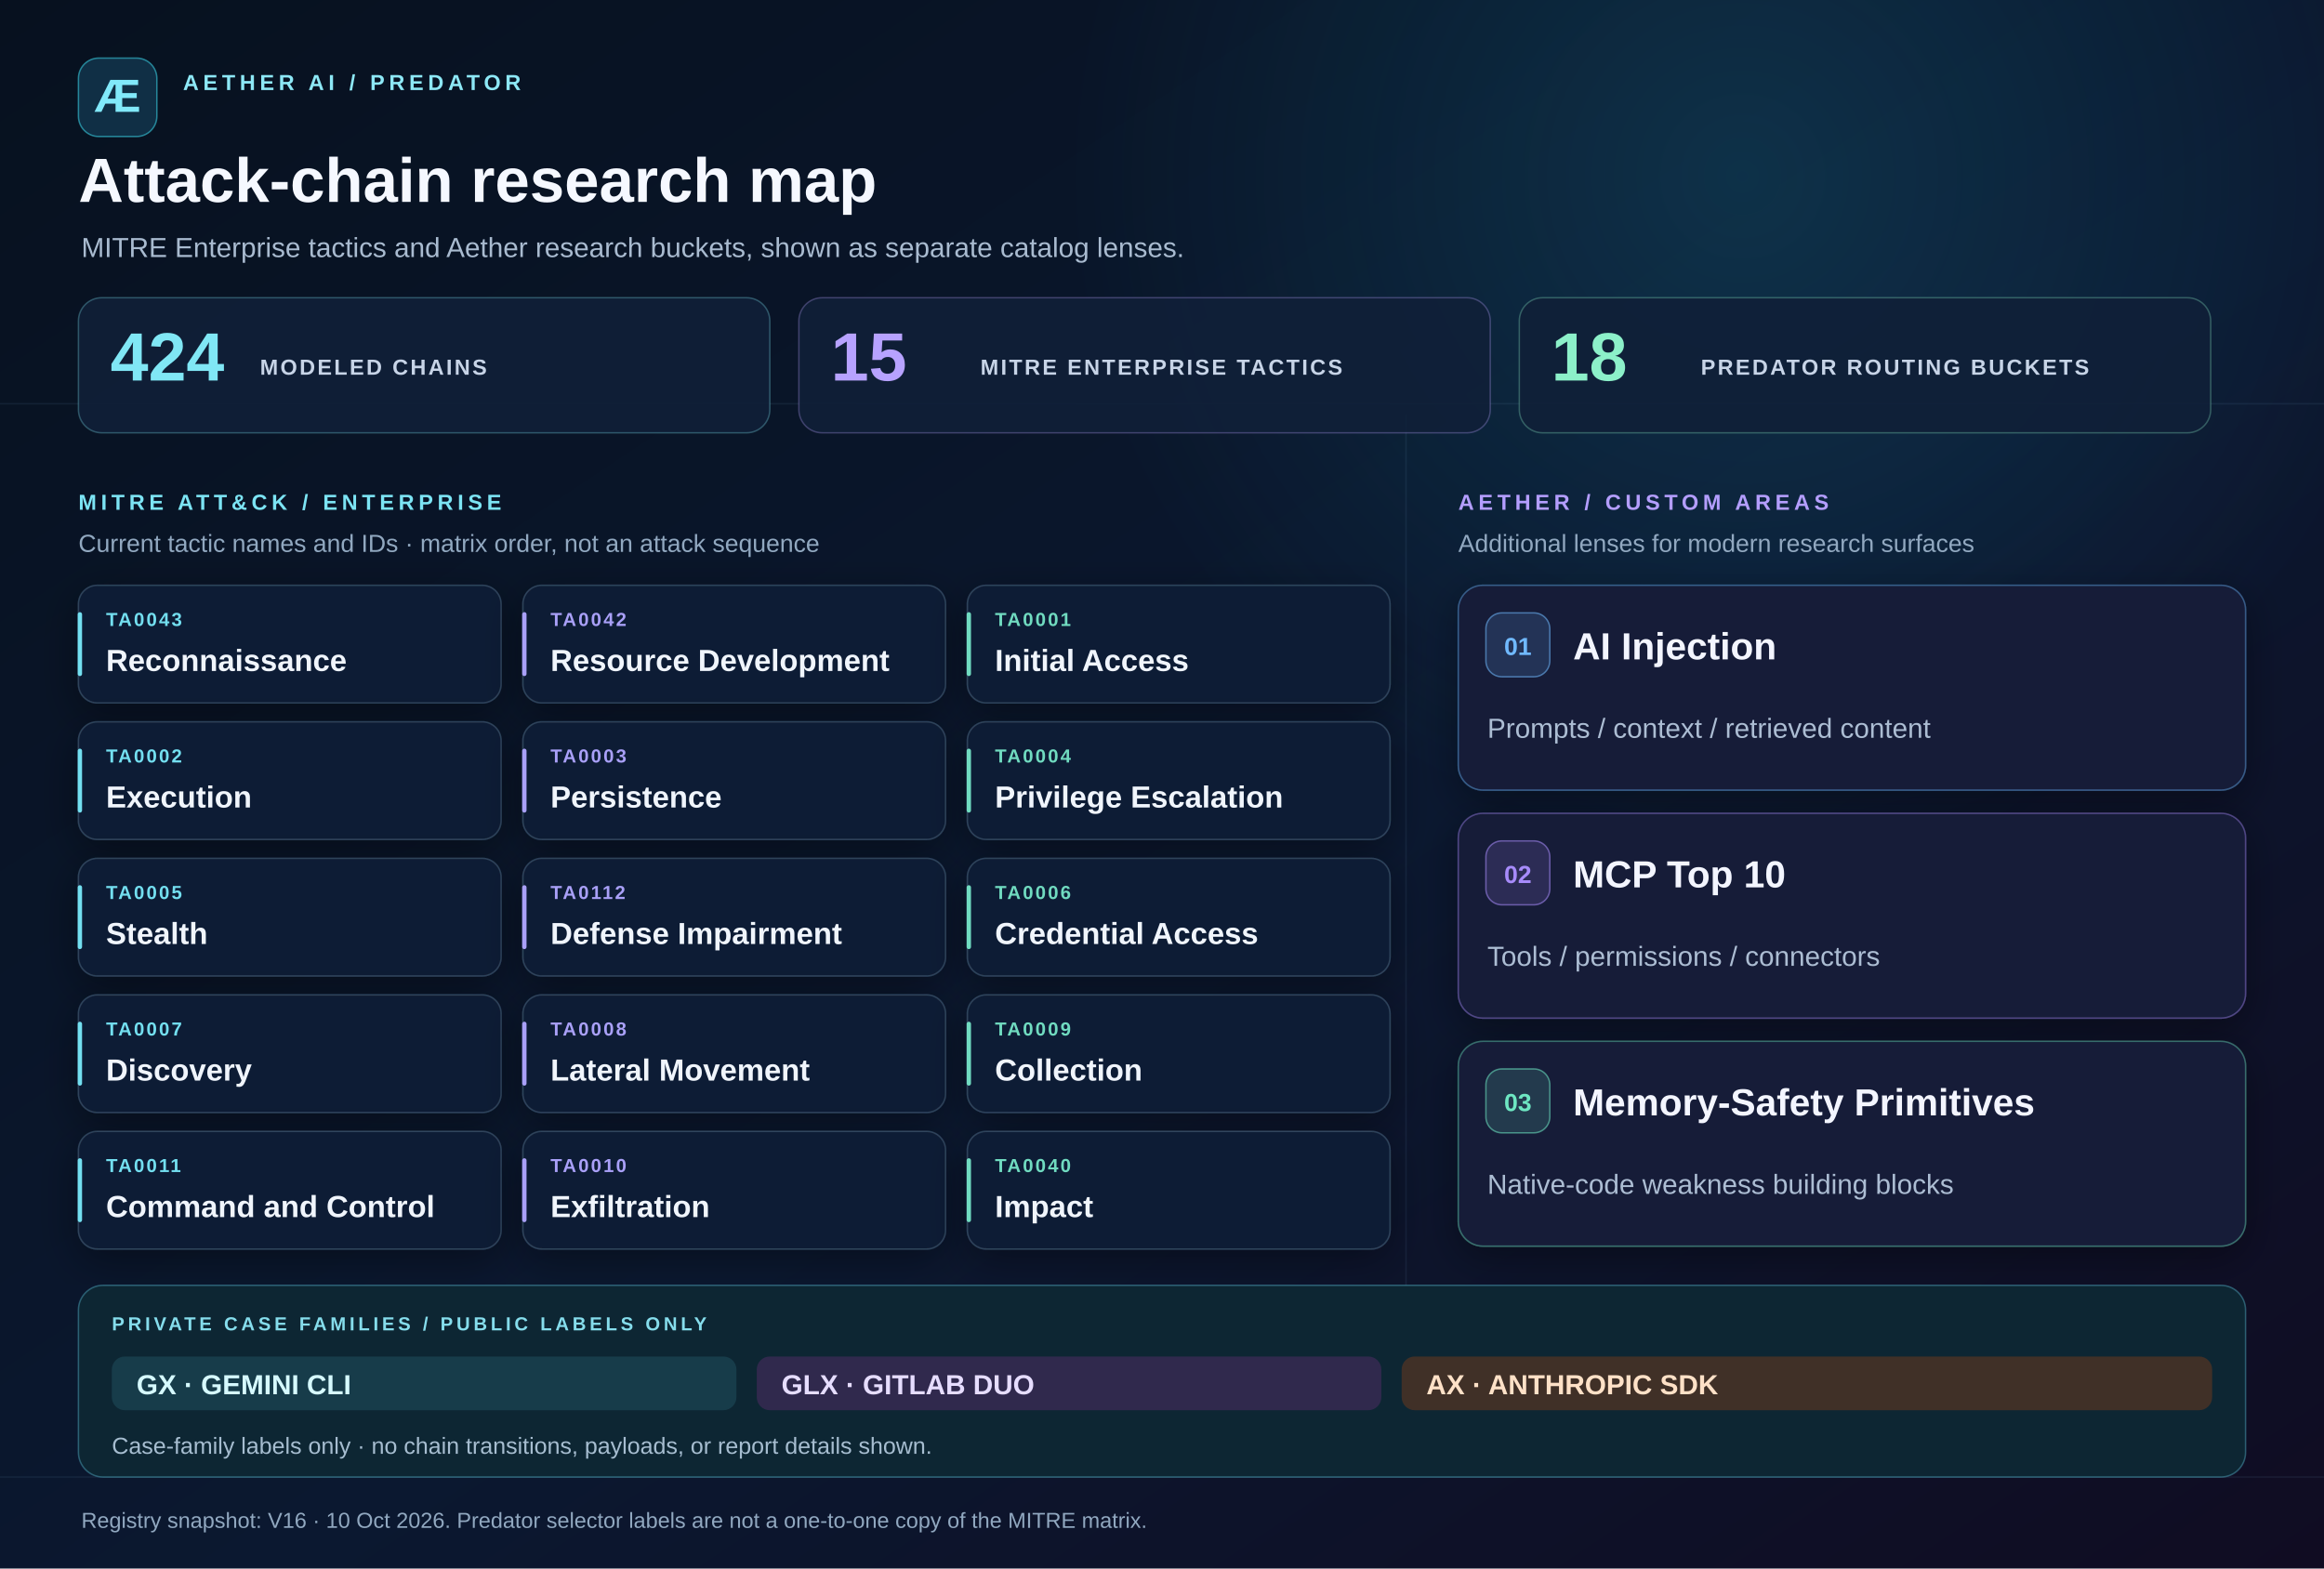
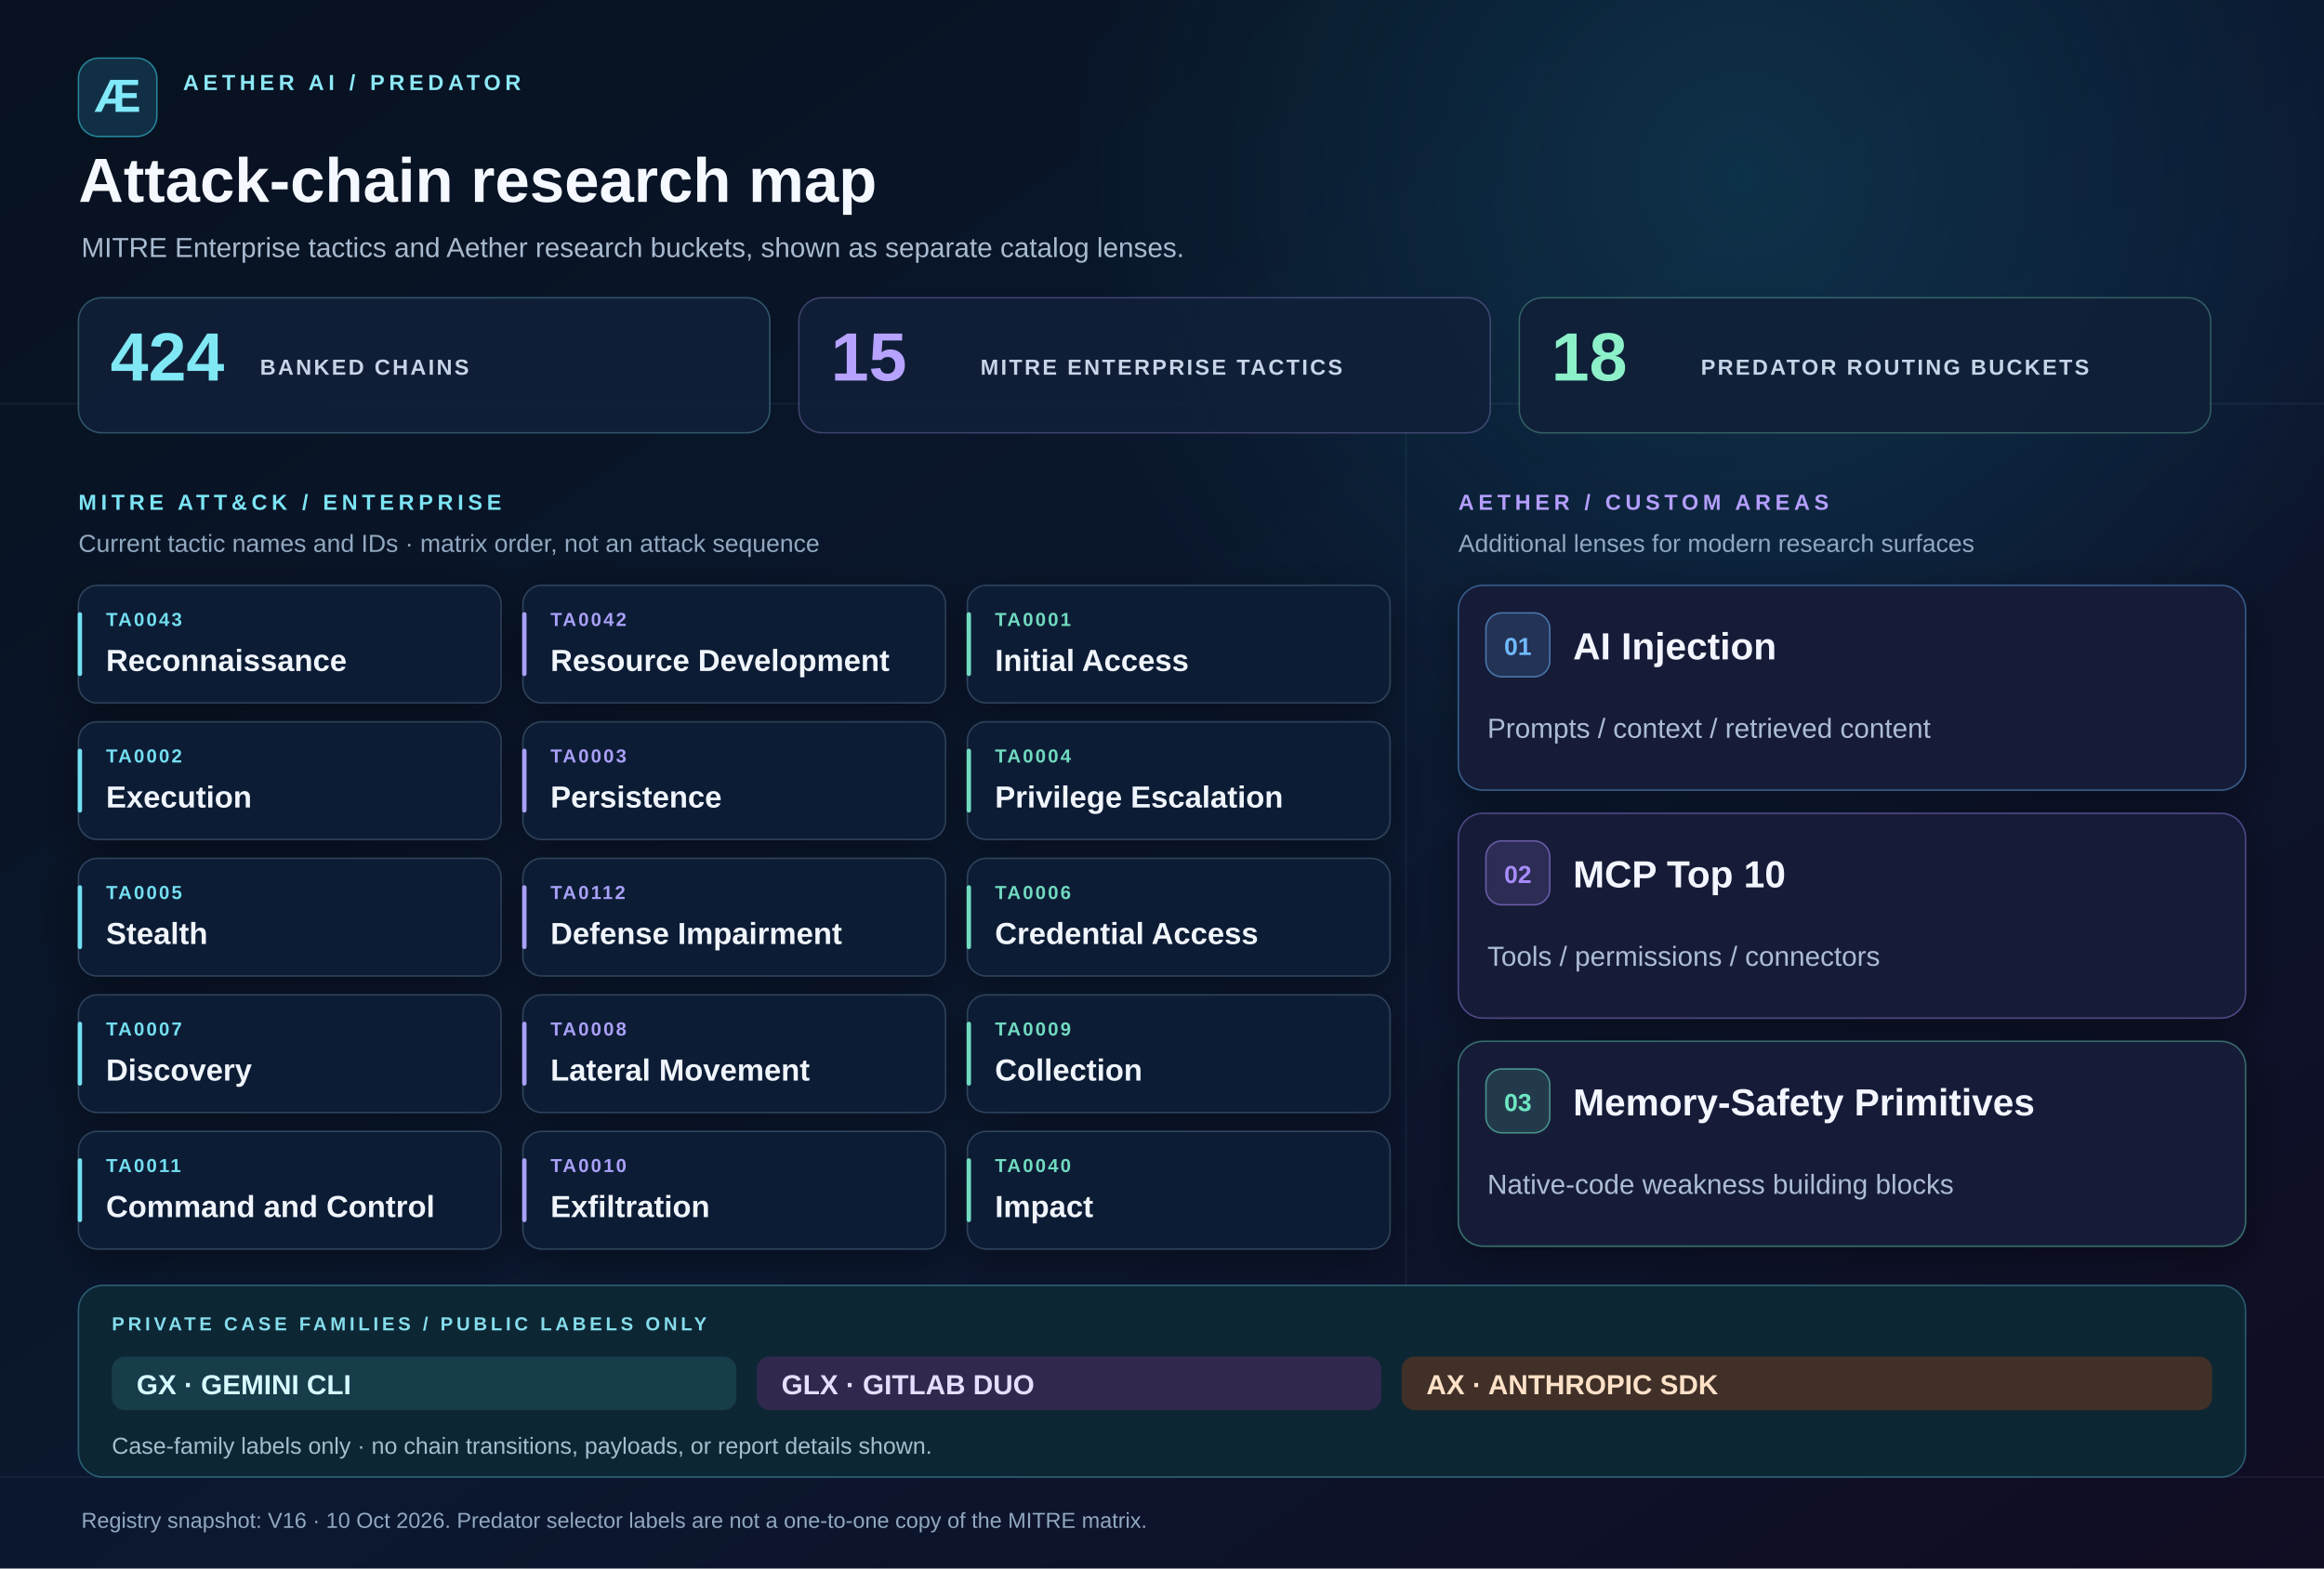
<svg xmlns="http://www.w3.org/2000/svg" width="1600" height="1080" viewBox="0 0 1600 1080" role="img" aria-labelledby="title desc">
  <defs>
    <linearGradient id="bg" x2="1" y2="1">
      <stop stop-color="#07111f" />
      <stop offset=".56" stop-color="#0b1830" />
      <stop offset="1" stop-color="#100c22" />
    </linearGradient>
    <linearGradient id="topLine">
      <stop stop-color="#2dd4ef" />
      <stop offset=".52" stop-color="#8877f8" />
      <stop offset="1" stop-color="#58e6ba" />
    </linearGradient>
    <radialGradient id="glow">
      <stop stop-color="#20bde0" stop-opacity=".16" />
      <stop offset="1" stop-color="#20bde0" stop-opacity="0" />
    </radialGradient>
    <filter id="shadow" x="-.2" y="-.3" width="1.4" height="1.6">
      <feDropShadow dx="0" dy="8" stdDeviation="14" flood-color="#010611" flood-opacity=".36" />
    </filter>
  </defs>
  <rect width="1600" height="1080" fill="url(#bg)" />
  <circle cx="1200" cy="120" r="470" fill="url(#glow)" />
  <path d="M0 2H1600" stroke="url(#topLine)" stroke-width="4" />
  <g opacity=".10" stroke="#75a4ca">
    <path d="M0 278H1600M0 1017H1600" />
    <path d="M968 285V885" />
  </g>
  <rect x="54" y="40" width="54" height="54" rx="14" fill="#102f45" stroke="#3ad6eb" stroke-opacity=".55" />
  <text x="81" y="77" text-anchor="middle" font-family="Arial,Helvetica,sans-serif" font-size="32" font-weight="800" fill="#81e9fa">Æ</text>
  <text x="126" y="62" font-family="Arial,Helvetica,sans-serif" font-size="15" font-weight="800" letter-spacing="3" fill="#8de8f6">AETHER AI  /  PREDATOR</text>
  <text x="54" y="139" font-family="Arial,Helvetica,sans-serif" font-size="43" font-weight="800" fill="#f5f8ff">Attack-chain research map</text>
  <text x="56" y="177" font-family="Arial,Helvetica,sans-serif" font-size="19" fill="#a9bbd0">MITRE Enterprise tactics and Aether research buckets, shown as separate catalog lenses.</text>
  <rect x="54" y="205" width="476" height="93" rx="16" fill="#102038" fill-opacity=".90" stroke="#80e7f5" stroke-opacity=".30" />
  <text x="76" y="262" font-family="Arial,Helvetica,sans-serif" font-size="47" font-weight="800" fill="#80e7f5">424</text>
-   <text x="179" y="258" font-family="Arial,Helvetica,sans-serif" font-size="15" font-weight="700" letter-spacing="1.5" fill="#c7d4e7">MODELED CHAINS</text>
+   <text x="179" y="258" font-family="Arial,Helvetica,sans-serif" font-size="15" font-weight="700" letter-spacing="1.5" fill="#c7d4e7">BANKED CHAINS</text>
  <rect x="550" y="205" width="476" height="93" rx="16" fill="#102038" fill-opacity=".90" stroke="#b7a2ff" stroke-opacity=".30" />
  <text x="572" y="262" font-family="Arial,Helvetica,sans-serif" font-size="47" font-weight="800" fill="#b7a2ff">15</text>
  <text x="675" y="258" font-family="Arial,Helvetica,sans-serif" font-size="15" font-weight="700" letter-spacing="1.5" fill="#c7d4e7">MITRE ENTERPRISE TACTICS</text>
  <rect x="1046" y="205" width="476" height="93" rx="16" fill="#102038" fill-opacity=".90" stroke="#8cf0c9" stroke-opacity=".30" />
  <text x="1068" y="262" font-family="Arial,Helvetica,sans-serif" font-size="47" font-weight="800" fill="#8cf0c9">18</text>
  <text x="1171" y="258" font-family="Arial,Helvetica,sans-serif" font-size="15" font-weight="700" letter-spacing="1.5" fill="#c7d4e7">PREDATOR ROUTING BUCKETS</text>
  <text x="54" y="351" font-family="Arial,Helvetica,sans-serif" font-size="15" font-weight="800" letter-spacing="3" fill="#7ce4f4">MITRE ATT&amp;CK  /  ENTERPRISE</text>
  <text x="54" y="380" font-family="Arial,Helvetica,sans-serif" font-size="17" fill="#91a8c0">Current tactic names and IDs · matrix order, not an attack sequence</text>
  <text x="1004" y="351" font-family="Arial,Helvetica,sans-serif" font-size="15" font-weight="800" letter-spacing="3" fill="#b49eff">AETHER  /  CUSTOM AREAS</text>
  <text x="1004" y="380" font-family="Arial,Helvetica,sans-serif" font-size="17" fill="#91a8c0">Additional lenses for modern research surfaces</text>
  <rect x="54" y="403" width="291" height="81" rx="13" fill="#111e34" stroke="#38516a" stroke-opacity=".75" filter="url(#shadow)" />
  <path d="M55 423V464" stroke="#73dff0" stroke-width="3" stroke-linecap="round" />
  <text x="73" y="431" font-family="Arial,Helvetica,sans-serif" font-size="13" font-weight="700" letter-spacing="1.4" fill="#73dff0">TA0043</text>
  <text x="73" y="462" font-family="Arial,Helvetica,sans-serif" font-size="21" font-weight="700" fill="#f0f5fc">Reconnaissance</text>
  <rect x="360" y="403" width="291" height="81" rx="13" fill="#111e34" stroke="#38516a" stroke-opacity=".75" filter="url(#shadow)" />
  <path d="M361 423V464" stroke="#a9a0f8" stroke-width="3" stroke-linecap="round" />
  <text x="379" y="431" font-family="Arial,Helvetica,sans-serif" font-size="13" font-weight="700" letter-spacing="1.4" fill="#a9a0f8">TA0042</text>
  <text x="379" y="462" font-family="Arial,Helvetica,sans-serif" font-size="21" font-weight="700" fill="#f0f5fc">Resource Development</text>
  <rect x="666" y="403" width="291" height="81" rx="13" fill="#111e34" stroke="#38516a" stroke-opacity=".75" filter="url(#shadow)" />
  <path d="M667 423V464" stroke="#70dbc0" stroke-width="3" stroke-linecap="round" />
  <text x="685" y="431" font-family="Arial,Helvetica,sans-serif" font-size="13" font-weight="700" letter-spacing="1.4" fill="#70dbc0">TA0001</text>
  <text x="685" y="462" font-family="Arial,Helvetica,sans-serif" font-size="21" font-weight="700" fill="#f0f5fc">Initial Access</text>
  <rect x="54" y="497" width="291" height="81" rx="13" fill="#111e34" stroke="#38516a" stroke-opacity=".75" filter="url(#shadow)" />
  <path d="M55 517V558" stroke="#73dff0" stroke-width="3" stroke-linecap="round" />
  <text x="73" y="525" font-family="Arial,Helvetica,sans-serif" font-size="13" font-weight="700" letter-spacing="1.4" fill="#73dff0">TA0002</text>
  <text x="73" y="556" font-family="Arial,Helvetica,sans-serif" font-size="21" font-weight="700" fill="#f0f5fc">Execution</text>
  <rect x="360" y="497" width="291" height="81" rx="13" fill="#111e34" stroke="#38516a" stroke-opacity=".75" filter="url(#shadow)" />
  <path d="M361 517V558" stroke="#a9a0f8" stroke-width="3" stroke-linecap="round" />
  <text x="379" y="525" font-family="Arial,Helvetica,sans-serif" font-size="13" font-weight="700" letter-spacing="1.4" fill="#a9a0f8">TA0003</text>
  <text x="379" y="556" font-family="Arial,Helvetica,sans-serif" font-size="21" font-weight="700" fill="#f0f5fc">Persistence</text>
  <rect x="666" y="497" width="291" height="81" rx="13" fill="#111e34" stroke="#38516a" stroke-opacity=".75" filter="url(#shadow)" />
  <path d="M667 517V558" stroke="#70dbc0" stroke-width="3" stroke-linecap="round" />
  <text x="685" y="525" font-family="Arial,Helvetica,sans-serif" font-size="13" font-weight="700" letter-spacing="1.4" fill="#70dbc0">TA0004</text>
  <text x="685" y="556" font-family="Arial,Helvetica,sans-serif" font-size="21" font-weight="700" fill="#f0f5fc">Privilege Escalation</text>
  <rect x="54" y="591" width="291" height="81" rx="13" fill="#111e34" stroke="#38516a" stroke-opacity=".75" filter="url(#shadow)" />
  <path d="M55 611V652" stroke="#73dff0" stroke-width="3" stroke-linecap="round" />
  <text x="73" y="619" font-family="Arial,Helvetica,sans-serif" font-size="13" font-weight="700" letter-spacing="1.4" fill="#73dff0">TA0005</text>
  <text x="73" y="650" font-family="Arial,Helvetica,sans-serif" font-size="21" font-weight="700" fill="#f0f5fc">Stealth</text>
  <rect x="360" y="591" width="291" height="81" rx="13" fill="#111e34" stroke="#38516a" stroke-opacity=".75" filter="url(#shadow)" />
  <path d="M361 611V652" stroke="#a9a0f8" stroke-width="3" stroke-linecap="round" />
  <text x="379" y="619" font-family="Arial,Helvetica,sans-serif" font-size="13" font-weight="700" letter-spacing="1.4" fill="#a9a0f8">TA0112</text>
  <text x="379" y="650" font-family="Arial,Helvetica,sans-serif" font-size="21" font-weight="700" fill="#f0f5fc">Defense Impairment</text>
  <rect x="666" y="591" width="291" height="81" rx="13" fill="#111e34" stroke="#38516a" stroke-opacity=".75" filter="url(#shadow)" />
  <path d="M667 611V652" stroke="#70dbc0" stroke-width="3" stroke-linecap="round" />
  <text x="685" y="619" font-family="Arial,Helvetica,sans-serif" font-size="13" font-weight="700" letter-spacing="1.4" fill="#70dbc0">TA0006</text>
  <text x="685" y="650" font-family="Arial,Helvetica,sans-serif" font-size="21" font-weight="700" fill="#f0f5fc">Credential Access</text>
  <rect x="54" y="685" width="291" height="81" rx="13" fill="#111e34" stroke="#38516a" stroke-opacity=".75" filter="url(#shadow)" />
  <path d="M55 705V746" stroke="#73dff0" stroke-width="3" stroke-linecap="round" />
  <text x="73" y="713" font-family="Arial,Helvetica,sans-serif" font-size="13" font-weight="700" letter-spacing="1.4" fill="#73dff0">TA0007</text>
  <text x="73" y="744" font-family="Arial,Helvetica,sans-serif" font-size="21" font-weight="700" fill="#f0f5fc">Discovery</text>
  <rect x="360" y="685" width="291" height="81" rx="13" fill="#111e34" stroke="#38516a" stroke-opacity=".75" filter="url(#shadow)" />
  <path d="M361 705V746" stroke="#a9a0f8" stroke-width="3" stroke-linecap="round" />
  <text x="379" y="713" font-family="Arial,Helvetica,sans-serif" font-size="13" font-weight="700" letter-spacing="1.4" fill="#a9a0f8">TA0008</text>
  <text x="379" y="744" font-family="Arial,Helvetica,sans-serif" font-size="21" font-weight="700" fill="#f0f5fc">Lateral Movement</text>
  <rect x="666" y="685" width="291" height="81" rx="13" fill="#111e34" stroke="#38516a" stroke-opacity=".75" filter="url(#shadow)" />
  <path d="M667 705V746" stroke="#70dbc0" stroke-width="3" stroke-linecap="round" />
  <text x="685" y="713" font-family="Arial,Helvetica,sans-serif" font-size="13" font-weight="700" letter-spacing="1.4" fill="#70dbc0">TA0009</text>
  <text x="685" y="744" font-family="Arial,Helvetica,sans-serif" font-size="21" font-weight="700" fill="#f0f5fc">Collection</text>
  <rect x="54" y="779" width="291" height="81" rx="13" fill="#111e34" stroke="#38516a" stroke-opacity=".75" filter="url(#shadow)" />
  <path d="M55 799V840" stroke="#73dff0" stroke-width="3" stroke-linecap="round" />
  <text x="73" y="807" font-family="Arial,Helvetica,sans-serif" font-size="13" font-weight="700" letter-spacing="1.4" fill="#73dff0">TA0011</text>
  <text x="73" y="838" font-family="Arial,Helvetica,sans-serif" font-size="21" font-weight="700" fill="#f0f5fc">Command and Control</text>
  <rect x="360" y="779" width="291" height="81" rx="13" fill="#111e34" stroke="#38516a" stroke-opacity=".75" filter="url(#shadow)" />
  <path d="M361 799V840" stroke="#a9a0f8" stroke-width="3" stroke-linecap="round" />
  <text x="379" y="807" font-family="Arial,Helvetica,sans-serif" font-size="13" font-weight="700" letter-spacing="1.4" fill="#a9a0f8">TA0010</text>
  <text x="379" y="838" font-family="Arial,Helvetica,sans-serif" font-size="21" font-weight="700" fill="#f0f5fc">Exfiltration</text>
  <rect x="666" y="779" width="291" height="81" rx="13" fill="#111e34" stroke="#38516a" stroke-opacity=".75" filter="url(#shadow)" />
  <path d="M667 799V840" stroke="#70dbc0" stroke-width="3" stroke-linecap="round" />
  <text x="685" y="807" font-family="Arial,Helvetica,sans-serif" font-size="13" font-weight="700" letter-spacing="1.4" fill="#70dbc0">TA0040</text>
  <text x="685" y="838" font-family="Arial,Helvetica,sans-serif" font-size="21" font-weight="700" fill="#f0f5fc">Impact</text>
  <rect x="1004" y="403" width="542" height="141" rx="17" fill="#161c38" stroke="#70b9ff" stroke-opacity=".40" filter="url(#shadow)" />
  <rect x="1023" y="422" width="44" height="44" rx="11" fill="#70b9ff" fill-opacity=".15" stroke="#70b9ff" stroke-opacity=".55" />
  <text x="1045" y="451" text-anchor="middle" font-family="Arial,Helvetica,sans-serif" font-size="17" font-weight="800" fill="#70b9ff">01</text>
  <text x="1083" y="454" font-family="Arial,Helvetica,sans-serif" font-size="26" font-weight="800" fill="#f3f5ff">AI Injection</text>
  <text x="1024" y="508" font-family="Arial,Helvetica,sans-serif" font-size="19" fill="#acbdd3">Prompts / context / retrieved content</text>
  <rect x="1004" y="560" width="542" height="141" rx="17" fill="#161c38" stroke="#a78bfa" stroke-opacity=".40" filter="url(#shadow)" />
  <rect x="1023" y="579" width="44" height="44" rx="11" fill="#a78bfa" fill-opacity=".15" stroke="#a78bfa" stroke-opacity=".55" />
  <text x="1045" y="608" text-anchor="middle" font-family="Arial,Helvetica,sans-serif" font-size="17" font-weight="800" fill="#a78bfa">02</text>
  <text x="1083" y="611" font-family="Arial,Helvetica,sans-serif" font-size="26" font-weight="800" fill="#f3f5ff">MCP Top 10</text>
  <text x="1024" y="665" font-family="Arial,Helvetica,sans-serif" font-size="19" fill="#acbdd3">Tools / permissions / connectors</text>
  <rect x="1004" y="717" width="542" height="141" rx="17" fill="#161c38" stroke="#6ee7c2" stroke-opacity=".40" filter="url(#shadow)" />
  <rect x="1023" y="736" width="44" height="44" rx="11" fill="#6ee7c2" fill-opacity=".15" stroke="#6ee7c2" stroke-opacity=".55" />
  <text x="1045" y="765" text-anchor="middle" font-family="Arial,Helvetica,sans-serif" font-size="17" font-weight="800" fill="#6ee7c2">03</text>
  <text x="1083" y="768" font-family="Arial,Helvetica,sans-serif" font-size="26" font-weight="800" fill="#f3f5ff">Memory-Safety Primitives</text>
  <text x="1024" y="822" font-family="Arial,Helvetica,sans-serif" font-size="19" fill="#acbdd3">Native-code weakness building blocks</text>
  <rect x="54" y="885" width="1492" height="132" rx="17" fill="#0d2633" stroke="#55b6ce" stroke-opacity=".43" />
  <text x="77" y="916" font-family="Arial,Helvetica,sans-serif" font-size="13" font-weight="800" letter-spacing="2.4" fill="#85ddec">PRIVATE CASE FAMILIES  /  PUBLIC LABELS ONLY</text>
  <rect x="77" y="934" width="430" height="37" rx="9" fill="#173c4a" />
  <text x="94" y="960" font-family="Arial,Helvetica,sans-serif" font-size="19" font-weight="800" fill="#d6faff">GX  ·  GEMINI CLI</text>
  <rect x="521" y="934" width="430" height="37" rx="9" fill="#30294d" />
  <text x="538" y="960" font-family="Arial,Helvetica,sans-serif" font-size="19" font-weight="800" fill="#e6ddff">GLX  ·  GITLAB DUO</text>
  <rect x="965" y="934" width="558" height="37" rx="9" fill="#403027" />
  <text x="982" y="960" font-family="Arial,Helvetica,sans-serif" font-size="19" font-weight="800" fill="#ffe1c7">AX  ·  ANTHROPIC SDK</text>
  <text x="77" y="1001" font-family="Arial,Helvetica,sans-serif" font-size="16" fill="#a6bdd0">Case-family labels only · no chain transitions, payloads, or report details shown.</text>
  <text x="56" y="1052" font-family="Arial,Helvetica,sans-serif" font-size="15" fill="#91a8c0">Registry snapshot: V16 · 10 Oct 2026. Predator selector labels are not a one-to-one copy of the MITRE matrix.</text>
</svg>
